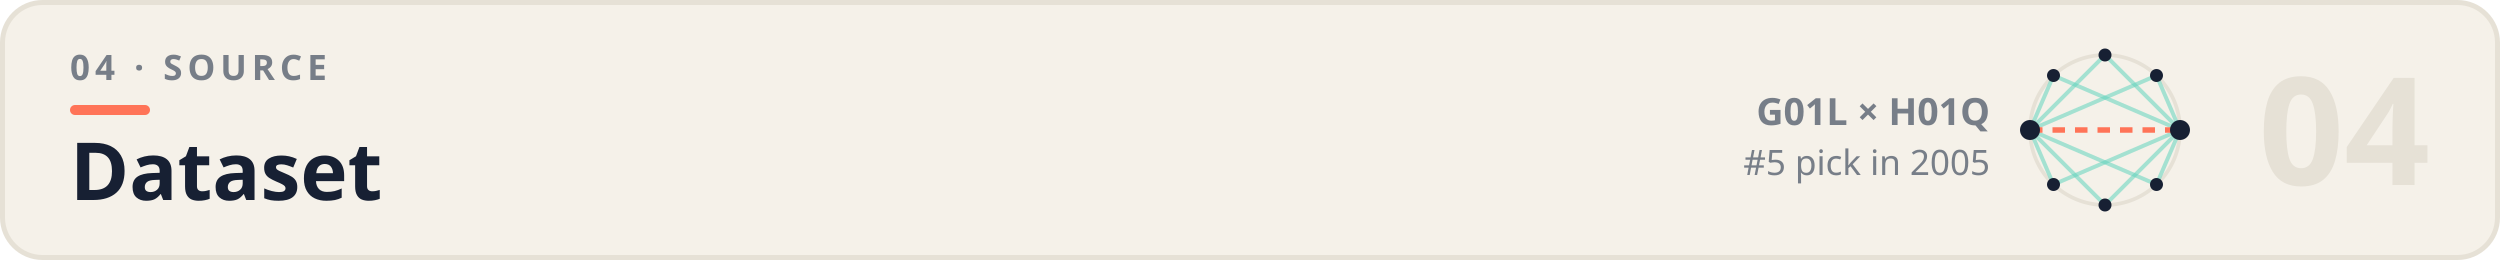
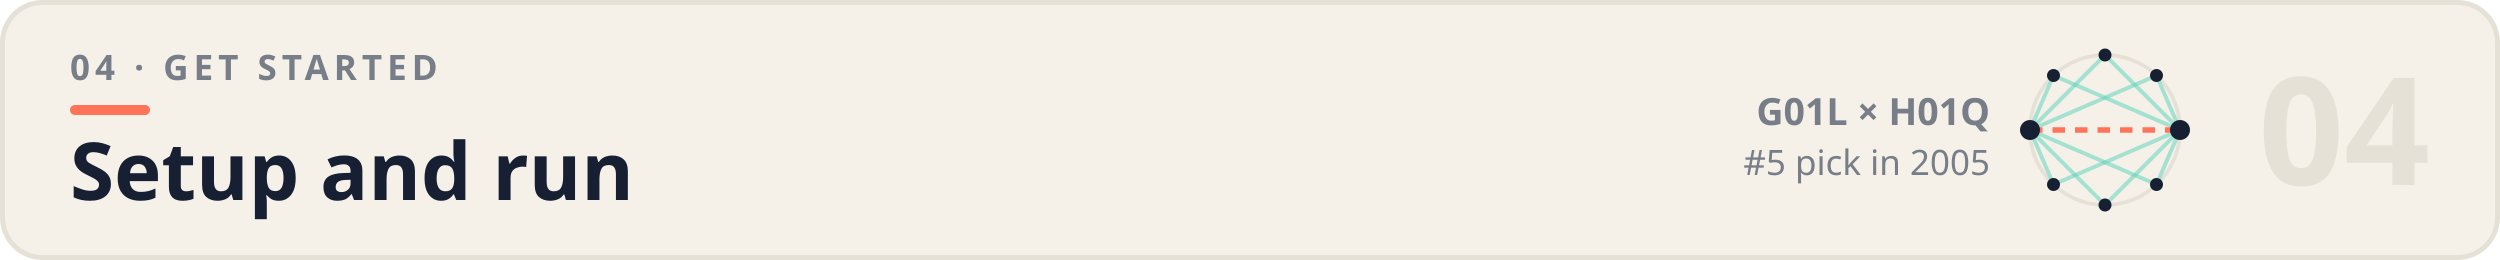
- <svg xmlns="http://www.w3.org/2000/svg" viewBox="0 0 1000 104" width="100%" role="img" aria-label="04. Dataset (drawn: G01L and H01Q, the graph's #5 pick in 2005)">
+ <svg xmlns="http://www.w3.org/2000/svg" viewBox="0 0 1000 104" width="100%" role="img" aria-label="04. Setup and run (drawn: G01L and H01Q, the graph's #5 pick in 2005)">
  <rect x="1" y="1" width="998" height="102" rx="16" fill="#F5F1E9" stroke="#E6E1D6" stroke-width="2" />
-   <text x="28" y="32" text-anchor="start" font-size="14" font-weight="600" letter-spacing="2" fill="#777E88" font-family="system-ui, -apple-system, 'Segoe UI', 'Noto Sans', Helvetica, Arial, sans-serif">04  ·  SOURCE</text>
+   <text x="28" y="32" text-anchor="start" font-size="14" font-weight="600" letter-spacing="2" fill="#777E88" font-family="system-ui, -apple-system, 'Segoe UI', 'Noto Sans', Helvetica, Arial, sans-serif">04  ·  GET STARTED</text>
  <rect x="28" y="42" width="32" height="4" rx="2" fill="#FF7458" />
-   <text x="28" y="80" font-size="32" font-weight="700" fill="#172033" font-family="system-ui, -apple-system, 'Segoe UI', 'Noto Sans', Helvetica, Arial, sans-serif">Dataset</text>
+   <text x="28" y="80" font-size="32" font-weight="700" fill="#172033" font-family="system-ui, -apple-system, 'Segoe UI', 'Noto Sans', Helvetica, Arial, sans-serif">Setup and run</text>
  <text x="796" y="50.0" text-anchor="end" font-size="15" font-weight="700" fill="#777E88" font-family="system-ui, -apple-system, 'Segoe UI', 'Noto Sans', Helvetica, Arial, sans-serif">G01L × H01Q</text>
  <text x="796" y="70.0" text-anchor="end" font-size="14" fill="#777E88" font-family="system-ui, -apple-system, 'Segoe UI', 'Noto Sans', Helvetica, Arial, sans-serif">#5 pick in 2005</text>
  <circle cx="842" cy="52.0" r="30" fill="none" stroke="#E6E1D6" stroke-width="1.5" />
  <line x1="812.0" y1="52.0" x2="821.4" y2="30.2" stroke="#63D3BE" stroke-width="1.6" stroke-opacity="0.55" />
  <line x1="872.0" y1="52.0" x2="821.4" y2="30.2" stroke="#63D3BE" stroke-width="1.6" stroke-opacity="0.55" />
  <line x1="812.0" y1="52.0" x2="842.0" y2="22.0" stroke="#63D3BE" stroke-width="1.6" stroke-opacity="0.55" />
  <line x1="872.0" y1="52.0" x2="842.0" y2="22.0" stroke="#63D3BE" stroke-width="1.6" stroke-opacity="0.55" />
  <line x1="812.0" y1="52.0" x2="862.6" y2="30.2" stroke="#63D3BE" stroke-width="1.6" stroke-opacity="0.55" />
  <line x1="872.0" y1="52.0" x2="862.6" y2="30.2" stroke="#63D3BE" stroke-width="1.6" stroke-opacity="0.55" />
  <line x1="812.0" y1="52.0" x2="821.4" y2="73.8" stroke="#63D3BE" stroke-width="1.6" stroke-opacity="0.55" />
  <line x1="872.0" y1="52.0" x2="821.4" y2="73.8" stroke="#63D3BE" stroke-width="1.6" stroke-opacity="0.55" />
  <line x1="812.0" y1="52.0" x2="842.0" y2="82.0" stroke="#63D3BE" stroke-width="1.6" stroke-opacity="0.55" />
  <line x1="872.0" y1="52.0" x2="842.0" y2="82.0" stroke="#63D3BE" stroke-width="1.6" stroke-opacity="0.55" />
  <line x1="812.0" y1="52.0" x2="862.6" y2="73.8" stroke="#63D3BE" stroke-width="1.6" stroke-opacity="0.55" />
  <line x1="872.0" y1="52.0" x2="862.6" y2="73.8" stroke="#63D3BE" stroke-width="1.6" stroke-opacity="0.55" />
  <line x1="812" y1="52.0" x2="872" y2="52.0" stroke="#FF7458" stroke-width="2.2" stroke-dasharray="5 4" />
  <circle cx="821.4" cy="30.2" r="2.6" fill="#172033" />
  <circle cx="842.0" cy="22.0" r="2.6" fill="#172033" />
  <circle cx="862.6" cy="30.2" r="2.6" fill="#172033" />
  <circle cx="821.4" cy="73.8" r="2.6" fill="#172033" />
  <circle cx="842.0" cy="82.0" r="2.6" fill="#172033" />
  <circle cx="862.6" cy="73.8" r="2.6" fill="#172033" />
  <circle cx="812" cy="52.0" r="4" fill="#172033" />
  <circle cx="872" cy="52.0" r="4" fill="#172033" />
  <text x="972" y="74.0" text-anchor="end" font-size="60" font-weight="700" fill="#E6E1D6" font-family="system-ui, -apple-system, 'Segoe UI', 'Noto Sans', Helvetica, Arial, sans-serif">04</text>
</svg>
